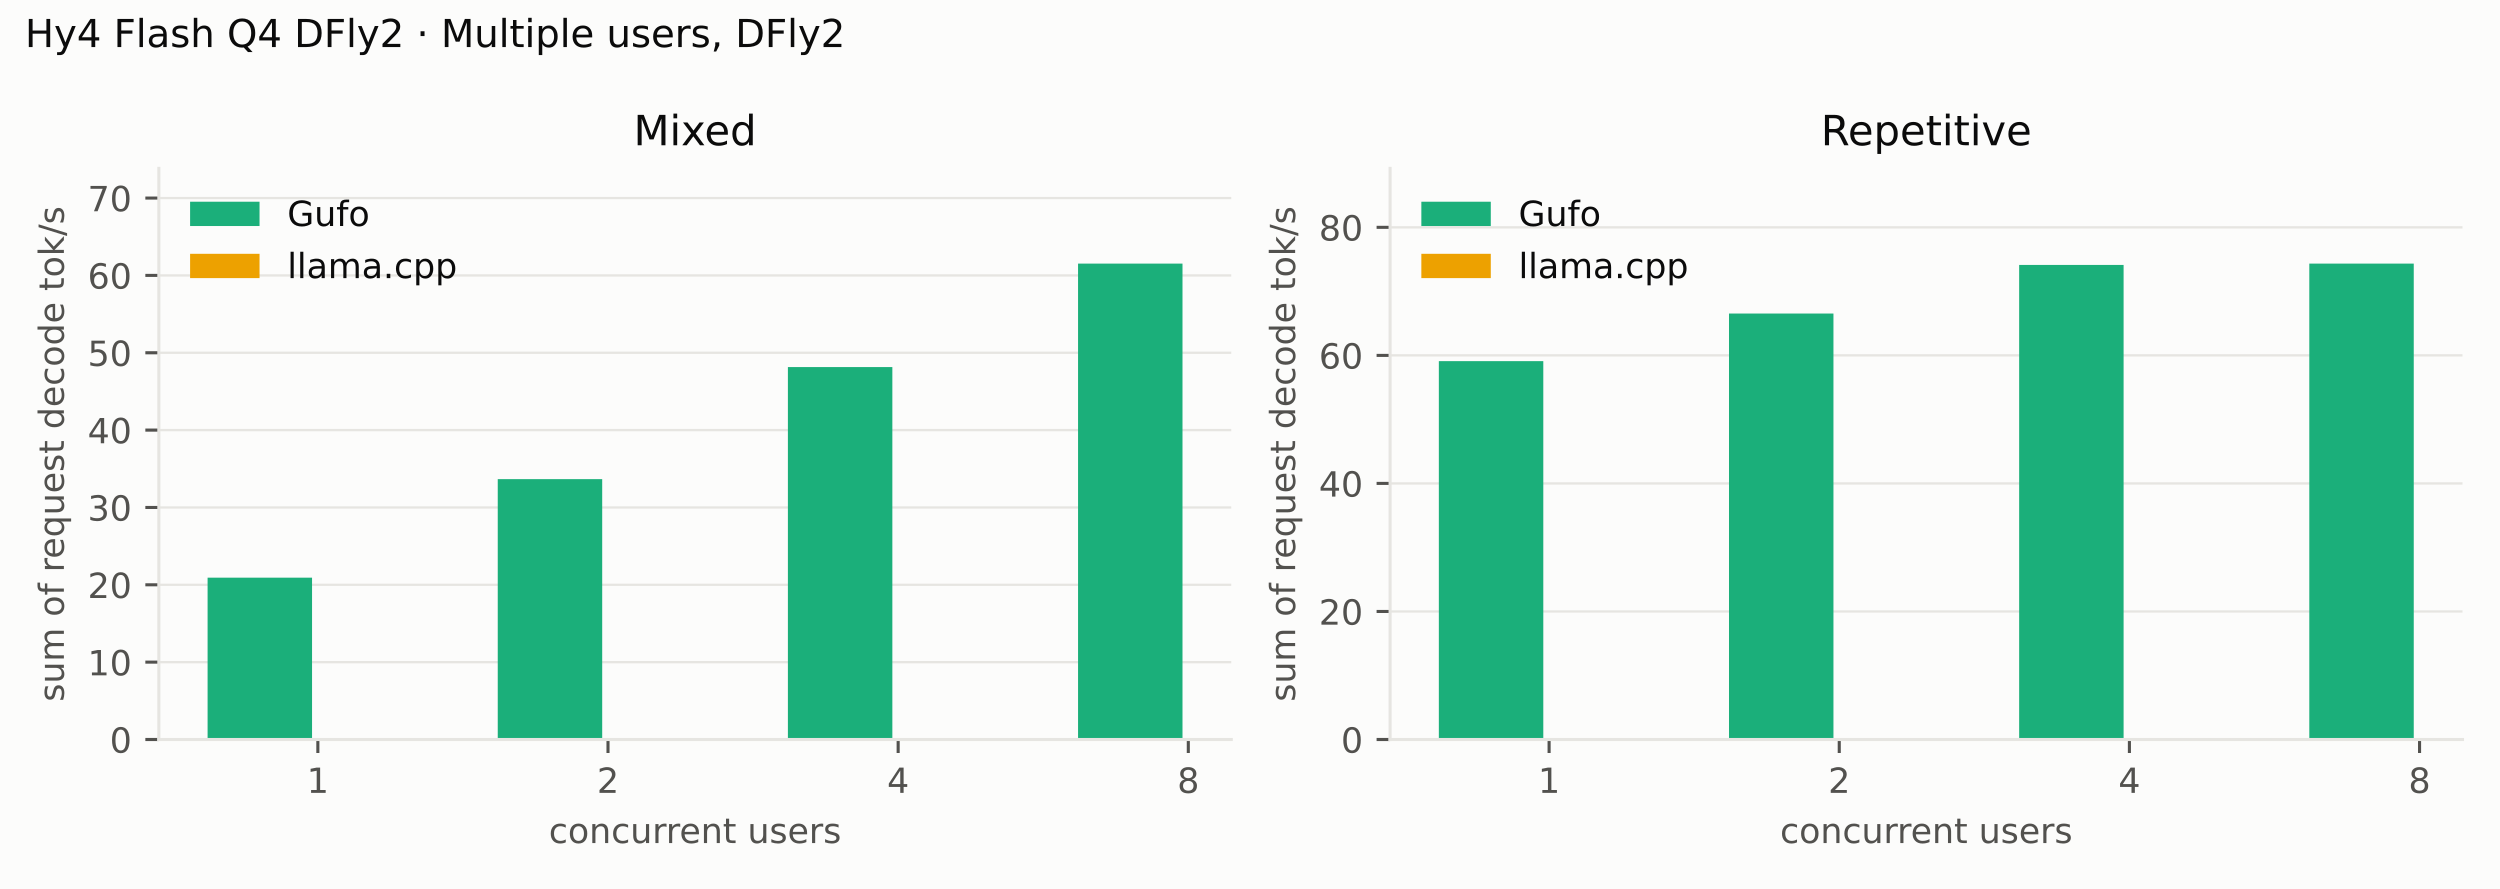
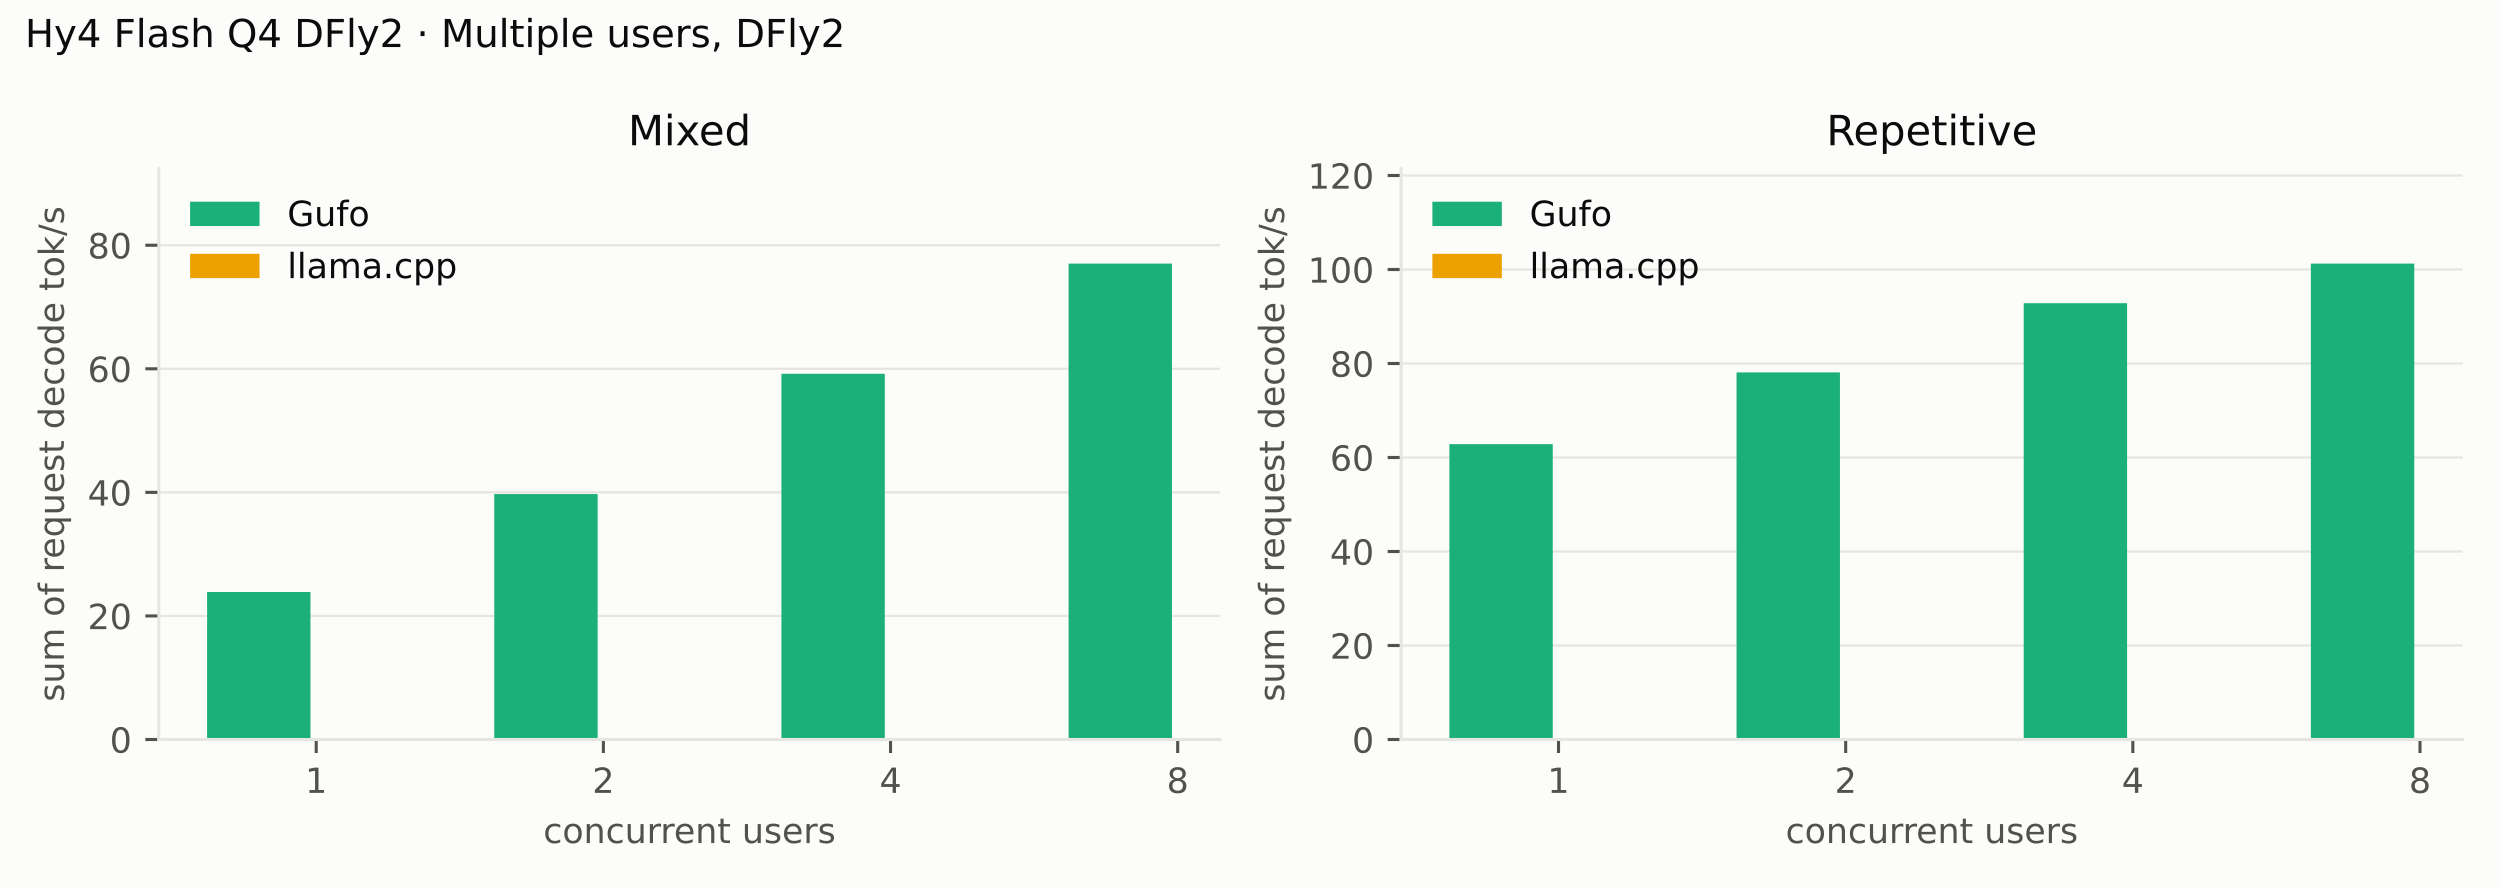
<svg xmlns="http://www.w3.org/2000/svg" xmlns:xlink="http://www.w3.org/1999/xlink" width="648pt" height="230.4pt" viewBox="0 0 648 230.4" version="1.1">
  <defs>
    <style type="text/css">*{stroke-linejoin: round; stroke-linecap: butt}</style>
  </defs>
  <g id="figure_1">
    <g id="patch_1">
      <path d="M 0 230.4 L 648 230.4 L 648 0 L 0 0 z " style="fill: #fcfcfb" />
    </g>
    <g id="axes_1">
      <g id="patch_2">
-         <path d="M 41.173 191.68 L 319.14 191.68 L 319.14 43.647 L 41.173 43.647 z " style="fill: #fcfcfb" />
+         <path d="M 41.173 191.68 L 316.277 191.68 L 316.277 43.647 L 41.173 43.647 z " style="fill: #fcfcfb" />
      </g>
      <g id="matplotlib.axis_1">
        <g id="xtick_1">
          <g id="line2d_1">
            <defs>
              <path id="m1ebf051f68" d="M 0 0 L 0 3.5 " style="stroke: #52514e; stroke-width: 0.8" />
            </defs>
            <g>
-               <use xlink:href="#m1ebf051f68" x="82.387" y="191.68" style="fill: #52514e; stroke: #52514e; stroke-width: 0.8" />
+               <use xlink:href="#m1ebf051f68" x="81.962" y="191.68" style="fill: #52514e; stroke: #52514e; stroke-width: 0.8" />
            </g>
          </g>
          <g id="text_1">
-             <text style="font-size: 9px; font-family: 'DejaVu Sans', 'Bitstream Vera Sans', 'Computer Modern Sans Serif', 'Lucida Grande', 'Verdana', 'Geneva', 'Lucid', 'Arial', 'Helvetica', 'Avant Garde', sans-serif; text-anchor: middle; fill: #52514e" x="82.387" y="205.518" transform="rotate(-0 82.38689 205.5179)">1</text>
+             <text style="font-size: 9px; font-family: 'DejaVu Sans', 'Bitstream Vera Sans', 'Computer Modern Sans Serif', 'Lucida Grande', 'Verdana', 'Geneva', 'Lucid', 'Arial', 'Helvetica', 'Avant Garde', sans-serif; text-anchor: middle; fill: #52514e" x="81.962" y="205.518" transform="rotate(-0 81.96238 205.5179)">1</text>
          </g>
        </g>
        <g id="xtick_2">
          <g id="line2d_2">
            <g>
-               <use xlink:href="#m1ebf051f68" x="157.594" y="191.68" style="fill: #52514e; stroke: #52514e; stroke-width: 0.8" />
+               <use xlink:href="#m1ebf051f68" x="156.395" y="191.68" style="fill: #52514e; stroke: #52514e; stroke-width: 0.8" />
            </g>
          </g>
          <g id="text_2">
-             <text style="font-size: 9px; font-family: 'DejaVu Sans', 'Bitstream Vera Sans', 'Computer Modern Sans Serif', 'Lucida Grande', 'Verdana', 'Geneva', 'Lucid', 'Arial', 'Helvetica', 'Avant Garde', sans-serif; text-anchor: middle; fill: #52514e" x="157.594" y="205.518" transform="rotate(-0 157.5944 205.5179)">2</text>
+             <text style="font-size: 9px; font-family: 'DejaVu Sans', 'Bitstream Vera Sans', 'Computer Modern Sans Serif', 'Lucida Grande', 'Verdana', 'Geneva', 'Lucid', 'Arial', 'Helvetica', 'Avant Garde', sans-serif; text-anchor: middle; fill: #52514e" x="156.395" y="205.518" transform="rotate(-0 156.3952 205.5179)">2</text>
          </g>
        </g>
        <g id="xtick_3">
          <g id="line2d_3">
            <g>
-               <use xlink:href="#m1ebf051f68" x="232.802" y="191.68" style="fill: #52514e; stroke: #52514e; stroke-width: 0.8" />
+               <use xlink:href="#m1ebf051f68" x="230.828" y="191.68" style="fill: #52514e; stroke: #52514e; stroke-width: 0.8" />
            </g>
          </g>
          <g id="text_3">
-             <text style="font-size: 9px; font-family: 'DejaVu Sans', 'Bitstream Vera Sans', 'Computer Modern Sans Serif', 'Lucida Grande', 'Verdana', 'Geneva', 'Lucid', 'Arial', 'Helvetica', 'Avant Garde', sans-serif; text-anchor: middle; fill: #52514e" x="232.802" y="205.518" transform="rotate(-0 232.8018 205.5179)">4</text>
+             <text style="font-size: 9px; font-family: 'DejaVu Sans', 'Bitstream Vera Sans', 'Computer Modern Sans Serif', 'Lucida Grande', 'Verdana', 'Geneva', 'Lucid', 'Arial', 'Helvetica', 'Avant Garde', sans-serif; text-anchor: middle; fill: #52514e" x="230.828" y="205.518" transform="rotate(-0 230.828 205.5179)">4</text>
          </g>
        </g>
        <g id="xtick_4">
          <g id="line2d_4">
            <g>
-               <use xlink:href="#m1ebf051f68" x="308.009" y="191.68" style="fill: #52514e; stroke: #52514e; stroke-width: 0.8" />
+               <use xlink:href="#m1ebf051f68" x="305.261" y="191.68" style="fill: #52514e; stroke: #52514e; stroke-width: 0.8" />
            </g>
          </g>
          <g id="text_4">
-             <text style="font-size: 9px; font-family: 'DejaVu Sans', 'Bitstream Vera Sans', 'Computer Modern Sans Serif', 'Lucida Grande', 'Verdana', 'Geneva', 'Lucid', 'Arial', 'Helvetica', 'Avant Garde', sans-serif; text-anchor: middle; fill: #52514e" x="308.009" y="205.518" transform="rotate(-0 308.0093 205.5179)">8</text>
+             <text style="font-size: 9px; font-family: 'DejaVu Sans', 'Bitstream Vera Sans', 'Computer Modern Sans Serif', 'Lucida Grande', 'Verdana', 'Geneva', 'Lucid', 'Arial', 'Helvetica', 'Avant Garde', sans-serif; text-anchor: middle; fill: #52514e" x="305.261" y="205.518" transform="rotate(-0 305.2608 205.5179)">8</text>
          </g>
        </g>
        <g id="text_5">
-           <text style="font-size: 9px; font-family: 'DejaVu Sans', 'Bitstream Vera Sans', 'Computer Modern Sans Serif', 'Lucida Grande', 'Verdana', 'Geneva', 'Lucid', 'Arial', 'Helvetica', 'Avant Garde', sans-serif; text-anchor: middle; fill: #52514e" x="180.157" y="218.518" transform="rotate(-0 180.1566 218.5179)">concurrent users</text>
+           <text style="font-size: 9px; font-family: 'DejaVu Sans', 'Bitstream Vera Sans', 'Computer Modern Sans Serif', 'Lucida Grande', 'Verdana', 'Geneva', 'Lucid', 'Arial', 'Helvetica', 'Avant Garde', sans-serif; text-anchor: middle; fill: #52514e" x="178.725" y="218.518" transform="rotate(-0 178.725 218.5179)">concurrent users</text>
        </g>
      </g>
      <g id="matplotlib.axis_2">
        <g id="ytick_1">
          <g id="line2d_5">
-             <path d="M 41.173 191.68 L 319.14 191.68 " clip-path="url(#p87799a34b1)" style="fill: none; stroke: #e6e5e1; stroke-width: 0.6; stroke-linecap: square" />
+             <path d="M 41.173 191.68 L 316.277 191.68 " clip-path="url(#pf72416dd91)" style="fill: none; stroke: #e6e5e1; stroke-width: 0.6; stroke-linecap: square" />
          </g>
          <g id="line2d_6">
            <defs>
              <path id="m680e5b1e24" d="M 0 0 L -3.5 0 " style="stroke: #52514e; stroke-width: 0.8" />
            </defs>
            <g>
              <use xlink:href="#m680e5b1e24" x="41.173" y="191.68" style="fill: #52514e; stroke: #52514e; stroke-width: 0.8" />
            </g>
          </g>
          <g id="text_6">
            <text style="font-size: 9px; font-family: 'DejaVu Sans', 'Bitstream Vera Sans', 'Computer Modern Sans Serif', 'Lucida Grande', 'Verdana', 'Geneva', 'Lucid', 'Arial', 'Helvetica', 'Avant Garde', sans-serif; text-anchor: end; fill: #52514e" x="34.173" y="195.099" transform="rotate(-0 34.1732 195.0989)">0</text>
          </g>
        </g>
        <g id="ytick_2">
          <g id="line2d_7">
-             <path d="M 41.173 171.631 L 319.14 171.631 " clip-path="url(#p87799a34b1)" style="fill: none; stroke: #e6e5e1; stroke-width: 0.6; stroke-linecap: square" />
+             <path d="M 41.173 159.651 L 316.277 159.651 " clip-path="url(#pf72416dd91)" style="fill: none; stroke: #e6e5e1; stroke-width: 0.6; stroke-linecap: square" />
          </g>
          <g id="line2d_8">
            <g>
-               <use xlink:href="#m680e5b1e24" x="41.173" y="171.631" style="fill: #52514e; stroke: #52514e; stroke-width: 0.8" />
+               <use xlink:href="#m680e5b1e24" x="41.173" y="159.651" style="fill: #52514e; stroke: #52514e; stroke-width: 0.8" />
            </g>
          </g>
          <g id="text_7">
-             <text style="font-size: 9px; font-family: 'DejaVu Sans', 'Bitstream Vera Sans', 'Computer Modern Sans Serif', 'Lucida Grande', 'Verdana', 'Geneva', 'Lucid', 'Arial', 'Helvetica', 'Avant Garde', sans-serif; text-anchor: end; fill: #52514e" x="34.173" y="175.05" transform="rotate(-0 34.1732 175.0501)">10</text>
+             <text style="font-size: 9px; font-family: 'DejaVu Sans', 'Bitstream Vera Sans', 'Computer Modern Sans Serif', 'Lucida Grande', 'Verdana', 'Geneva', 'Lucid', 'Arial', 'Helvetica', 'Avant Garde', sans-serif; text-anchor: end; fill: #52514e" x="34.173" y="163.07" transform="rotate(-0 34.1732 163.0697)">20</text>
          </g>
        </g>
        <g id="ytick_3">
          <g id="line2d_9">
-             <path d="M 41.173 151.582 L 319.14 151.582 " clip-path="url(#p87799a34b1)" style="fill: none; stroke: #e6e5e1; stroke-width: 0.6; stroke-linecap: square" />
+             <path d="M 41.173 127.621 L 316.277 127.621 " clip-path="url(#pf72416dd91)" style="fill: none; stroke: #e6e5e1; stroke-width: 0.6; stroke-linecap: square" />
          </g>
          <g id="line2d_10">
            <g>
-               <use xlink:href="#m680e5b1e24" x="41.173" y="151.582" style="fill: #52514e; stroke: #52514e; stroke-width: 0.8" />
+               <use xlink:href="#m680e5b1e24" x="41.173" y="127.621" style="fill: #52514e; stroke: #52514e; stroke-width: 0.8" />
            </g>
          </g>
          <g id="text_8">
-             <text style="font-size: 9px; font-family: 'DejaVu Sans', 'Bitstream Vera Sans', 'Computer Modern Sans Serif', 'Lucida Grande', 'Verdana', 'Geneva', 'Lucid', 'Arial', 'Helvetica', 'Avant Garde', sans-serif; text-anchor: end; fill: #52514e" x="34.173" y="155.001" transform="rotate(-0 34.1732 155.0012)">20</text>
+             <text style="font-size: 9px; font-family: 'DejaVu Sans', 'Bitstream Vera Sans', 'Computer Modern Sans Serif', 'Lucida Grande', 'Verdana', 'Geneva', 'Lucid', 'Arial', 'Helvetica', 'Avant Garde', sans-serif; text-anchor: end; fill: #52514e" x="34.173" y="131.04" transform="rotate(-0 34.1732 131.0404)">40</text>
          </g>
        </g>
        <g id="ytick_4">
          <g id="line2d_11">
-             <path d="M 41.173 131.533 L 319.14 131.533 " clip-path="url(#p87799a34b1)" style="fill: none; stroke: #e6e5e1; stroke-width: 0.6; stroke-linecap: square" />
+             <path d="M 41.173 95.592 L 316.277 95.592 " clip-path="url(#pf72416dd91)" style="fill: none; stroke: #e6e5e1; stroke-width: 0.6; stroke-linecap: square" />
          </g>
          <g id="line2d_12">
            <g>
-               <use xlink:href="#m680e5b1e24" x="41.173" y="131.533" style="fill: #52514e; stroke: #52514e; stroke-width: 0.8" />
+               <use xlink:href="#m680e5b1e24" x="41.173" y="95.592" style="fill: #52514e; stroke: #52514e; stroke-width: 0.8" />
            </g>
          </g>
          <g id="text_9">
-             <text style="font-size: 9px; font-family: 'DejaVu Sans', 'Bitstream Vera Sans', 'Computer Modern Sans Serif', 'Lucida Grande', 'Verdana', 'Geneva', 'Lucid', 'Arial', 'Helvetica', 'Avant Garde', sans-serif; text-anchor: end; fill: #52514e" x="34.173" y="134.952" transform="rotate(-0 34.1732 134.9523)">30</text>
+             <text style="font-size: 9px; font-family: 'DejaVu Sans', 'Bitstream Vera Sans', 'Computer Modern Sans Serif', 'Lucida Grande', 'Verdana', 'Geneva', 'Lucid', 'Arial', 'Helvetica', 'Avant Garde', sans-serif; text-anchor: end; fill: #52514e" x="34.173" y="99.011" transform="rotate(-0 34.1732 99.01112)">60</text>
          </g>
        </g>
        <g id="ytick_5">
          <g id="line2d_13">
-             <path d="M 41.173 111.484 L 319.14 111.484 " clip-path="url(#p87799a34b1)" style="fill: none; stroke: #e6e5e1; stroke-width: 0.6; stroke-linecap: square" />
+             <path d="M 41.173 63.563 L 316.277 63.563 " clip-path="url(#pf72416dd91)" style="fill: none; stroke: #e6e5e1; stroke-width: 0.6; stroke-linecap: square" />
          </g>
          <g id="line2d_14">
            <g>
-               <use xlink:href="#m680e5b1e24" x="41.173" y="111.484" style="fill: #52514e; stroke: #52514e; stroke-width: 0.8" />
+               <use xlink:href="#m680e5b1e24" x="41.173" y="63.563" style="fill: #52514e; stroke: #52514e; stroke-width: 0.8" />
            </g>
          </g>
          <g id="text_10">
-             <text style="font-size: 9px; font-family: 'DejaVu Sans', 'Bitstream Vera Sans', 'Computer Modern Sans Serif', 'Lucida Grande', 'Verdana', 'Geneva', 'Lucid', 'Arial', 'Helvetica', 'Avant Garde', sans-serif; text-anchor: end; fill: #52514e" x="34.173" y="114.903" transform="rotate(-0 34.1732 114.9034)">40</text>
-           </g>
-         </g>
-         <g id="ytick_6">
-           <g id="line2d_15">
-             <path d="M 41.173 91.436 L 319.14 91.436 " clip-path="url(#p87799a34b1)" style="fill: none; stroke: #e6e5e1; stroke-width: 0.6; stroke-linecap: square" />
-           </g>
-           <g id="line2d_16">
-             <g>
-               <use xlink:href="#m680e5b1e24" x="41.173" y="91.436" style="fill: #52514e; stroke: #52514e; stroke-width: 0.8" />
-             </g>
-           </g>
-           <g id="text_11">
-             <text style="font-size: 9px; font-family: 'DejaVu Sans', 'Bitstream Vera Sans', 'Computer Modern Sans Serif', 'Lucida Grande', 'Verdana', 'Geneva', 'Lucid', 'Arial', 'Helvetica', 'Avant Garde', sans-serif; text-anchor: end; fill: #52514e" x="34.173" y="94.855" transform="rotate(-0 34.1732 94.85455)">50</text>
-           </g>
-         </g>
-         <g id="ytick_7">
-           <g id="line2d_17">
-             <path d="M 41.173 71.387 L 319.14 71.387 " clip-path="url(#p87799a34b1)" style="fill: none; stroke: #e6e5e1; stroke-width: 0.6; stroke-linecap: square" />
-           </g>
-           <g id="line2d_18">
-             <g>
-               <use xlink:href="#m680e5b1e24" x="41.173" y="71.387" style="fill: #52514e; stroke: #52514e; stroke-width: 0.8" />
-             </g>
-           </g>
-           <g id="text_12">
-             <text style="font-size: 9px; font-family: 'DejaVu Sans', 'Bitstream Vera Sans', 'Computer Modern Sans Serif', 'Lucida Grande', 'Verdana', 'Geneva', 'Lucid', 'Arial', 'Helvetica', 'Avant Garde', sans-serif; text-anchor: end; fill: #52514e" x="34.173" y="74.806" transform="rotate(-0 34.1732 74.80567)">60</text>
-           </g>
-         </g>
-         <g id="ytick_8">
-           <g id="line2d_19">
-             <path d="M 41.173 51.338 L 319.14 51.338 " clip-path="url(#p87799a34b1)" style="fill: none; stroke: #e6e5e1; stroke-width: 0.6; stroke-linecap: square" />
-           </g>
-           <g id="line2d_20">
-             <g>
-               <use xlink:href="#m680e5b1e24" x="41.173" y="51.338" style="fill: #52514e; stroke: #52514e; stroke-width: 0.8" />
-             </g>
-           </g>
-           <g id="text_13">
-             <text style="font-size: 9px; font-family: 'DejaVu Sans', 'Bitstream Vera Sans', 'Computer Modern Sans Serif', 'Lucida Grande', 'Verdana', 'Geneva', 'Lucid', 'Arial', 'Helvetica', 'Avant Garde', sans-serif; text-anchor: end; fill: #52514e" x="34.173" y="54.757" transform="rotate(-0 34.1732 54.75679)">70</text>
-           </g>
-         </g>
-         <g id="text_14">
+             <text style="font-size: 9px; font-family: 'DejaVu Sans', 'Bitstream Vera Sans', 'Computer Modern Sans Serif', 'Lucida Grande', 'Verdana', 'Geneva', 'Lucid', 'Arial', 'Helvetica', 'Avant Garde', sans-serif; text-anchor: end; fill: #52514e" x="34.173" y="66.982" transform="rotate(-0 34.1732 66.98184)">80</text>
+           </g>
+         </g>
+         <g id="text_11">
          <text style="font-size: 9px; font-family: 'DejaVu Sans', 'Bitstream Vera Sans', 'Computer Modern Sans Serif', 'Lucida Grande', 'Verdana', 'Geneva', 'Lucid', 'Arial', 'Helvetica', 'Avant Garde', sans-serif; text-anchor: middle; fill: #52514e" x="16.559" y="117.664" transform="rotate(-90 16.55859 117.6635)">sum of request decode tok/s</text>
        </g>
      </g>
      <g id="patch_3">
-         <path d="M 53.808 191.68 L 80.883 191.68 L 80.883 149.738 L 53.808 149.738 z " clip-path="url(#p87799a34b1)" style="fill: #1baf7a" />
+         <path d="M 53.678 191.68 L 80.474 191.68 L 80.474 153.453 L 53.678 153.453 z " clip-path="url(#pf72416dd91)" style="fill: #1baf7a" />
      </g>
      <g id="patch_4">
-         <path d="M 129.016 191.68 L 156.09 191.68 L 156.09 124.195 L 129.016 124.195 z " clip-path="url(#p87799a34b1)" style="fill: #1baf7a" />
+         <path d="M 128.111 191.68 L 154.907 191.68 L 154.907 128.054 L 128.111 128.054 z " clip-path="url(#pf72416dd91)" style="fill: #1baf7a" />
      </g>
      <g id="patch_5">
-         <path d="M 204.223 191.68 L 231.298 191.68 L 231.298 95.145 L 204.223 95.145 z " clip-path="url(#p87799a34b1)" style="fill: #1baf7a" />
+         <path d="M 202.544 191.68 L 229.339 191.68 L 229.339 96.889 L 202.544 96.889 z " clip-path="url(#pf72416dd91)" style="fill: #1baf7a" />
      </g>
      <g id="patch_6">
-         <path d="M 279.43 191.68 L 306.505 191.68 L 306.505 68.319 L 279.43 68.319 z " clip-path="url(#p87799a34b1)" style="fill: #1baf7a" />
+         <path d="M 276.976 191.68 L 303.772 191.68 L 303.772 68.319 L 276.976 68.319 z " clip-path="url(#pf72416dd91)" style="fill: #1baf7a" />
      </g>
      <g id="patch_7">
-         <path d="M 0 0 z " clip-path="url(#p87799a34b1)" style="fill: #eda100" />
+         <path d="M 0 0 z " clip-path="url(#pf72416dd91)" style="fill: #eda100" />
      </g>
      <g id="patch_8">
-         <path d="M 0 0 z " clip-path="url(#p87799a34b1)" style="fill: #eda100" />
+         <path d="M 0 0 z " clip-path="url(#pf72416dd91)" style="fill: #eda100" />
      </g>
      <g id="patch_9">
-         <path d="M 0 0 z " clip-path="url(#p87799a34b1)" style="fill: #eda100" />
+         <path d="M 0 0 z " clip-path="url(#pf72416dd91)" style="fill: #eda100" />
      </g>
      <g id="patch_10">
-         <path d="M 0 0 z " clip-path="url(#p87799a34b1)" style="fill: #eda100" />
+         <path d="M 0 0 z " clip-path="url(#pf72416dd91)" style="fill: #eda100" />
      </g>
      <g id="patch_11">
        <path d="M 41.173 191.68 L 41.173 43.647 " style="fill: none; stroke: #e6e5e1; stroke-width: 0.8; stroke-linejoin: miter; stroke-linecap: square" />
      </g>
      <g id="patch_12">
-         <path d="M 41.173 191.68 L 319.14 191.68 " style="fill: none; stroke: #e6e5e1; stroke-width: 0.8; stroke-linejoin: miter; stroke-linecap: square" />
-       </g>
-       <g id="text_15">
-         <text style="font-size: 10.8px; font-family: 'DejaVu Sans', 'Bitstream Vera Sans', 'Computer Modern Sans Serif', 'Lucida Grande', 'Verdana', 'Geneva', 'Lucid', 'Arial', 'Helvetica', 'Avant Garde', sans-serif; text-anchor: middle; fill: #0b0b0b" x="180.157" y="37.647" transform="rotate(-0 180.1566 37.64709)">Mixed</text>
+         <path d="M 41.173 191.68 L 316.277 191.68 " style="fill: none; stroke: #e6e5e1; stroke-width: 0.8; stroke-linejoin: miter; stroke-linecap: square" />
+       </g>
+       <g id="text_12">
+         <text style="font-size: 10.8px; font-family: 'DejaVu Sans', 'Bitstream Vera Sans', 'Computer Modern Sans Serif', 'Lucida Grande', 'Verdana', 'Geneva', 'Lucid', 'Arial', 'Helvetica', 'Avant Garde', sans-serif; text-anchor: middle; fill: #0b0b0b" x="178.725" y="37.647" transform="rotate(-0 178.725 37.64709)">Mixed</text>
      </g>
      <g id="legend_1">
        <g id="patch_13">
          <path d="M 49.273 58.586 L 67.273 58.586 L 67.273 52.286 L 49.273 52.286 z " style="fill: #1baf7a" />
        </g>
-         <g id="text_16">
+         <g id="text_13">
          <text style="font-size: 9px; font-family: 'DejaVu Sans', 'Bitstream Vera Sans', 'Computer Modern Sans Serif', 'Lucida Grande', 'Verdana', 'Geneva', 'Lucid', 'Arial', 'Helvetica', 'Avant Garde', sans-serif; text-anchor: start; fill: #0b0b0b" x="74.473" y="58.586" transform="rotate(-0 74.4732 58.58569)">Gufo</text>
        </g>
        <g id="patch_14">
          <path d="M 49.273 72.086 L 67.273 72.086 L 67.273 65.786 L 49.273 65.786 z " style="fill: #eda100" />
        </g>
-         <g id="text_17">
+         <g id="text_14">
          <text style="font-size: 9px; font-family: 'DejaVu Sans', 'Bitstream Vera Sans', 'Computer Modern Sans Serif', 'Lucida Grande', 'Verdana', 'Geneva', 'Lucid', 'Arial', 'Helvetica', 'Avant Garde', sans-serif; text-anchor: start; fill: #0b0b0b" x="74.473" y="72.086" transform="rotate(-0 74.4732 72.08639)">llama.cpp</text>
        </g>
      </g>
    </g>
    <g id="axes_2">
      <g id="patch_15">
-         <path d="M 360.313 191.68 L 638.28 191.68 L 638.28 43.647 L 360.313 43.647 z " style="fill: #fcfcfb" />
+         <path d="M 363.176 191.68 L 638.28 191.68 L 638.28 43.647 L 363.176 43.647 z " style="fill: #fcfcfb" />
      </g>
      <g id="matplotlib.axis_3">
        <g id="xtick_5">
+           <g id="line2d_15">
+             <g>
+               <use xlink:href="#m1ebf051f68" x="403.966" y="191.68" style="fill: #52514e; stroke: #52514e; stroke-width: 0.8" />
+             </g>
+           </g>
+           <g id="text_15">
+             <text style="font-size: 9px; font-family: 'DejaVu Sans', 'Bitstream Vera Sans', 'Computer Modern Sans Serif', 'Lucida Grande', 'Verdana', 'Geneva', 'Lucid', 'Arial', 'Helvetica', 'Avant Garde', sans-serif; text-anchor: middle; fill: #52514e" x="403.966" y="205.518" transform="rotate(-0 403.9655 205.5179)">1</text>
+           </g>
+         </g>
+         <g id="xtick_6">
+           <g id="line2d_16">
+             <g>
+               <use xlink:href="#m1ebf051f68" x="478.398" y="191.68" style="fill: #52514e; stroke: #52514e; stroke-width: 0.8" />
+             </g>
+           </g>
+           <g id="text_16">
+             <text style="font-size: 9px; font-family: 'DejaVu Sans', 'Bitstream Vera Sans', 'Computer Modern Sans Serif', 'Lucida Grande', 'Verdana', 'Geneva', 'Lucid', 'Arial', 'Helvetica', 'Avant Garde', sans-serif; text-anchor: middle; fill: #52514e" x="478.398" y="205.518" transform="rotate(-0 478.3983 205.5179)">2</text>
+           </g>
+         </g>
+         <g id="xtick_7">
+           <g id="line2d_17">
+             <g>
+               <use xlink:href="#m1ebf051f68" x="552.831" y="191.68" style="fill: #52514e; stroke: #52514e; stroke-width: 0.8" />
+             </g>
+           </g>
+           <g id="text_17">
+             <text style="font-size: 9px; font-family: 'DejaVu Sans', 'Bitstream Vera Sans', 'Computer Modern Sans Serif', 'Lucida Grande', 'Verdana', 'Geneva', 'Lucid', 'Arial', 'Helvetica', 'Avant Garde', sans-serif; text-anchor: middle; fill: #52514e" x="552.831" y="205.518" transform="rotate(-0 552.8311 205.5179)">4</text>
+           </g>
+         </g>
+         <g id="xtick_8">
+           <g id="line2d_18">
+             <g>
+               <use xlink:href="#m1ebf051f68" x="627.264" y="191.68" style="fill: #52514e; stroke: #52514e; stroke-width: 0.8" />
+             </g>
+           </g>
+           <g id="text_18">
+             <text style="font-size: 9px; font-family: 'DejaVu Sans', 'Bitstream Vera Sans', 'Computer Modern Sans Serif', 'Lucida Grande', 'Verdana', 'Geneva', 'Lucid', 'Arial', 'Helvetica', 'Avant Garde', sans-serif; text-anchor: middle; fill: #52514e" x="627.264" y="205.518" transform="rotate(-0 627.2639 205.5179)">8</text>
+           </g>
+         </g>
+         <g id="text_19">
+           <text style="font-size: 9px; font-family: 'DejaVu Sans', 'Bitstream Vera Sans', 'Computer Modern Sans Serif', 'Lucida Grande', 'Verdana', 'Geneva', 'Lucid', 'Arial', 'Helvetica', 'Avant Garde', sans-serif; text-anchor: middle; fill: #52514e" x="500.728" y="218.518" transform="rotate(-0 500.7282 218.5179)">concurrent users</text>
+         </g>
+       </g>
+       <g id="matplotlib.axis_4">
+         <g id="ytick_6">
+           <g id="line2d_19">
+             <path d="M 363.176 191.68 L 638.28 191.68 " clip-path="url(#p153f3304de)" style="fill: none; stroke: #e6e5e1; stroke-width: 0.6; stroke-linecap: square" />
+           </g>
+           <g id="line2d_20">
+             <g>
+               <use xlink:href="#m680e5b1e24" x="363.176" y="191.68" style="fill: #52514e; stroke: #52514e; stroke-width: 0.8" />
+             </g>
+           </g>
+           <g id="text_20">
+             <text style="font-size: 9px; font-family: 'DejaVu Sans', 'Bitstream Vera Sans', 'Computer Modern Sans Serif', 'Lucida Grande', 'Verdana', 'Geneva', 'Lucid', 'Arial', 'Helvetica', 'Avant Garde', sans-serif; text-anchor: end; fill: #52514e" x="356.176" y="195.099" transform="rotate(-0 356.1763 195.0989)">0</text>
+           </g>
+         </g>
+         <g id="ytick_7">
          <g id="line2d_21">
-             <g>
-               <use xlink:href="#m1ebf051f68" x="401.527" y="191.68" style="fill: #52514e; stroke: #52514e; stroke-width: 0.8" />
-             </g>
-           </g>
-           <g id="text_18">
-             <text style="font-size: 9px; font-family: 'DejaVu Sans', 'Bitstream Vera Sans', 'Computer Modern Sans Serif', 'Lucida Grande', 'Verdana', 'Geneva', 'Lucid', 'Arial', 'Helvetica', 'Avant Garde', sans-serif; text-anchor: middle; fill: #52514e" x="401.527" y="205.518" transform="rotate(-0 401.5269 205.5179)">1</text>
-           </g>
-         </g>
-         <g id="xtick_6">
+             <path d="M 363.176 167.315 L 638.28 167.315 " clip-path="url(#p153f3304de)" style="fill: none; stroke: #e6e5e1; stroke-width: 0.6; stroke-linecap: square" />
+           </g>
          <g id="line2d_22">
            <g>
-               <use xlink:href="#m1ebf051f68" x="476.734" y="191.68" style="fill: #52514e; stroke: #52514e; stroke-width: 0.8" />
-             </g>
-           </g>
-           <g id="text_19">
-             <text style="font-size: 9px; font-family: 'DejaVu Sans', 'Bitstream Vera Sans', 'Computer Modern Sans Serif', 'Lucida Grande', 'Verdana', 'Geneva', 'Lucid', 'Arial', 'Helvetica', 'Avant Garde', sans-serif; text-anchor: middle; fill: #52514e" x="476.734" y="205.518" transform="rotate(-0 476.7344 205.5179)">2</text>
-           </g>
-         </g>
-         <g id="xtick_7">
+               <use xlink:href="#m680e5b1e24" x="363.176" y="167.315" style="fill: #52514e; stroke: #52514e; stroke-width: 0.8" />
+             </g>
+           </g>
+           <g id="text_21">
+             <text style="font-size: 9px; font-family: 'DejaVu Sans', 'Bitstream Vera Sans', 'Computer Modern Sans Serif', 'Lucida Grande', 'Verdana', 'Geneva', 'Lucid', 'Arial', 'Helvetica', 'Avant Garde', sans-serif; text-anchor: end; fill: #52514e" x="356.176" y="170.734" transform="rotate(-0 356.1763 170.7338)">20</text>
+           </g>
+         </g>
+         <g id="ytick_8">
          <g id="line2d_23">
-             <g>
-               <use xlink:href="#m1ebf051f68" x="551.942" y="191.68" style="fill: #52514e; stroke: #52514e; stroke-width: 0.8" />
-             </g>
-           </g>
-           <g id="text_20">
-             <text style="font-size: 9px; font-family: 'DejaVu Sans', 'Bitstream Vera Sans', 'Computer Modern Sans Serif', 'Lucida Grande', 'Verdana', 'Geneva', 'Lucid', 'Arial', 'Helvetica', 'Avant Garde', sans-serif; text-anchor: middle; fill: #52514e" x="551.942" y="205.518" transform="rotate(-0 551.9418 205.5179)">4</text>
-           </g>
-         </g>
-         <g id="xtick_8">
+             <path d="M 363.176 142.95 L 638.28 142.95 " clip-path="url(#p153f3304de)" style="fill: none; stroke: #e6e5e1; stroke-width: 0.6; stroke-linecap: square" />
+           </g>
          <g id="line2d_24">
            <g>
-               <use xlink:href="#m1ebf051f68" x="627.149" y="191.68" style="fill: #52514e; stroke: #52514e; stroke-width: 0.8" />
-             </g>
-           </g>
-           <g id="text_21">
-             <text style="font-size: 9px; font-family: 'DejaVu Sans', 'Bitstream Vera Sans', 'Computer Modern Sans Serif', 'Lucida Grande', 'Verdana', 'Geneva', 'Lucid', 'Arial', 'Helvetica', 'Avant Garde', sans-serif; text-anchor: middle; fill: #52514e" x="627.149" y="205.518" transform="rotate(-0 627.1493 205.5179)">8</text>
-           </g>
-         </g>
-         <g id="text_22">
-           <text style="font-size: 9px; font-family: 'DejaVu Sans', 'Bitstream Vera Sans', 'Computer Modern Sans Serif', 'Lucida Grande', 'Verdana', 'Geneva', 'Lucid', 'Arial', 'Helvetica', 'Avant Garde', sans-serif; text-anchor: middle; fill: #52514e" x="499.297" y="218.518" transform="rotate(-0 499.2966 218.5179)">concurrent users</text>
-         </g>
-       </g>
-       <g id="matplotlib.axis_4">
+               <use xlink:href="#m680e5b1e24" x="363.176" y="142.95" style="fill: #52514e; stroke: #52514e; stroke-width: 0.8" />
+             </g>
+           </g>
+           <g id="text_22">
+             <text style="font-size: 9px; font-family: 'DejaVu Sans', 'Bitstream Vera Sans', 'Computer Modern Sans Serif', 'Lucida Grande', 'Verdana', 'Geneva', 'Lucid', 'Arial', 'Helvetica', 'Avant Garde', sans-serif; text-anchor: end; fill: #52514e" x="356.176" y="146.369" transform="rotate(-0 356.1763 146.3686)">40</text>
+           </g>
+         </g>
        <g id="ytick_9">
          <g id="line2d_25">
-             <path d="M 360.313 191.68 L 638.28 191.68 " clip-path="url(#pc43547f688)" style="fill: none; stroke: #e6e5e1; stroke-width: 0.6; stroke-linecap: square" />
+             <path d="M 363.176 118.585 L 638.28 118.585 " clip-path="url(#p153f3304de)" style="fill: none; stroke: #e6e5e1; stroke-width: 0.6; stroke-linecap: square" />
          </g>
          <g id="line2d_26">
            <g>
-               <use xlink:href="#m680e5b1e24" x="360.313" y="191.68" style="fill: #52514e; stroke: #52514e; stroke-width: 0.8" />
+               <use xlink:href="#m680e5b1e24" x="363.176" y="118.585" style="fill: #52514e; stroke: #52514e; stroke-width: 0.8" />
            </g>
          </g>
          <g id="text_23">
-             <text style="font-size: 9px; font-family: 'DejaVu Sans', 'Bitstream Vera Sans', 'Computer Modern Sans Serif', 'Lucida Grande', 'Verdana', 'Geneva', 'Lucid', 'Arial', 'Helvetica', 'Avant Garde', sans-serif; text-anchor: end; fill: #52514e" x="353.313" y="195.099" transform="rotate(-0 353.3132 195.0989)">0</text>
+             <text style="font-size: 9px; font-family: 'DejaVu Sans', 'Bitstream Vera Sans', 'Computer Modern Sans Serif', 'Lucida Grande', 'Verdana', 'Geneva', 'Lucid', 'Arial', 'Helvetica', 'Avant Garde', sans-serif; text-anchor: end; fill: #52514e" x="356.176" y="122.003" transform="rotate(-0 356.1763 122.0035)">60</text>
          </g>
        </g>
        <g id="ytick_10">
          <g id="line2d_27">
-             <path d="M 360.313 158.492 L 638.28 158.492 " clip-path="url(#pc43547f688)" style="fill: none; stroke: #e6e5e1; stroke-width: 0.6; stroke-linecap: square" />
+             <path d="M 363.176 94.219 L 638.28 94.219 " clip-path="url(#p153f3304de)" style="fill: none; stroke: #e6e5e1; stroke-width: 0.6; stroke-linecap: square" />
          </g>
          <g id="line2d_28">
            <g>
-               <use xlink:href="#m680e5b1e24" x="360.313" y="158.492" style="fill: #52514e; stroke: #52514e; stroke-width: 0.8" />
+               <use xlink:href="#m680e5b1e24" x="363.176" y="94.219" style="fill: #52514e; stroke: #52514e; stroke-width: 0.8" />
            </g>
          </g>
          <g id="text_24">
-             <text style="font-size: 9px; font-family: 'DejaVu Sans', 'Bitstream Vera Sans', 'Computer Modern Sans Serif', 'Lucida Grande', 'Verdana', 'Geneva', 'Lucid', 'Arial', 'Helvetica', 'Avant Garde', sans-serif; text-anchor: end; fill: #52514e" x="353.313" y="161.911" transform="rotate(-0 353.3132 161.9107)">20</text>
+             <text style="font-size: 9px; font-family: 'DejaVu Sans', 'Bitstream Vera Sans', 'Computer Modern Sans Serif', 'Lucida Grande', 'Verdana', 'Geneva', 'Lucid', 'Arial', 'Helvetica', 'Avant Garde', sans-serif; text-anchor: end; fill: #52514e" x="356.176" y="97.638" transform="rotate(-0 356.1763 97.63835)">80</text>
          </g>
        </g>
        <g id="ytick_11">
          <g id="line2d_29">
-             <path d="M 360.313 125.303 L 638.28 125.303 " clip-path="url(#pc43547f688)" style="fill: none; stroke: #e6e5e1; stroke-width: 0.6; stroke-linecap: square" />
+             <path d="M 363.176 69.854 L 638.28 69.854 " clip-path="url(#p153f3304de)" style="fill: none; stroke: #e6e5e1; stroke-width: 0.6; stroke-linecap: square" />
          </g>
          <g id="line2d_30">
            <g>
-               <use xlink:href="#m680e5b1e24" x="360.313" y="125.303" style="fill: #52514e; stroke: #52514e; stroke-width: 0.8" />
+               <use xlink:href="#m680e5b1e24" x="363.176" y="69.854" style="fill: #52514e; stroke: #52514e; stroke-width: 0.8" />
            </g>
          </g>
          <g id="text_25">
-             <text style="font-size: 9px; font-family: 'DejaVu Sans', 'Bitstream Vera Sans', 'Computer Modern Sans Serif', 'Lucida Grande', 'Verdana', 'Geneva', 'Lucid', 'Arial', 'Helvetica', 'Avant Garde', sans-serif; text-anchor: end; fill: #52514e" x="353.313" y="128.722" transform="rotate(-0 353.3132 128.7224)">40</text>
+             <text style="font-size: 9px; font-family: 'DejaVu Sans', 'Bitstream Vera Sans', 'Computer Modern Sans Serif', 'Lucida Grande', 'Verdana', 'Geneva', 'Lucid', 'Arial', 'Helvetica', 'Avant Garde', sans-serif; text-anchor: end; fill: #52514e" x="356.176" y="73.273" transform="rotate(-0 356.1763 73.2732)">100</text>
          </g>
        </g>
        <g id="ytick_12">
          <g id="line2d_31">
-             <path d="M 360.313 92.115 L 638.28 92.115 " clip-path="url(#pc43547f688)" style="fill: none; stroke: #e6e5e1; stroke-width: 0.6; stroke-linecap: square" />
+             <path d="M 363.176 45.489 L 638.28 45.489 " clip-path="url(#p153f3304de)" style="fill: none; stroke: #e6e5e1; stroke-width: 0.6; stroke-linecap: square" />
          </g>
          <g id="line2d_32">
            <g>
-               <use xlink:href="#m680e5b1e24" x="360.313" y="92.115" style="fill: #52514e; stroke: #52514e; stroke-width: 0.8" />
+               <use xlink:href="#m680e5b1e24" x="363.176" y="45.489" style="fill: #52514e; stroke: #52514e; stroke-width: 0.8" />
            </g>
          </g>
          <g id="text_26">
-             <text style="font-size: 9px; font-family: 'DejaVu Sans', 'Bitstream Vera Sans', 'Computer Modern Sans Serif', 'Lucida Grande', 'Verdana', 'Geneva', 'Lucid', 'Arial', 'Helvetica', 'Avant Garde', sans-serif; text-anchor: end; fill: #52514e" x="353.313" y="95.534" transform="rotate(-0 353.3132 95.53417)">60</text>
-           </g>
-         </g>
-         <g id="ytick_13">
-           <g id="line2d_33">
-             <path d="M 360.313 58.927 L 638.28 58.927 " clip-path="url(#pc43547f688)" style="fill: none; stroke: #e6e5e1; stroke-width: 0.6; stroke-linecap: square" />
-           </g>
-           <g id="line2d_34">
-             <g>
-               <use xlink:href="#m680e5b1e24" x="360.313" y="58.927" style="fill: #52514e; stroke: #52514e; stroke-width: 0.8" />
-             </g>
-           </g>
-           <g id="text_27">
-             <text style="font-size: 9px; font-family: 'DejaVu Sans', 'Bitstream Vera Sans', 'Computer Modern Sans Serif', 'Lucida Grande', 'Verdana', 'Geneva', 'Lucid', 'Arial', 'Helvetica', 'Avant Garde', sans-serif; text-anchor: end; fill: #52514e" x="353.313" y="62.346" transform="rotate(-0 353.3132 62.34591)">80</text>
-           </g>
-         </g>
-         <g id="text_28">
-           <text style="font-size: 9px; font-family: 'DejaVu Sans', 'Bitstream Vera Sans', 'Computer Modern Sans Serif', 'Lucida Grande', 'Verdana', 'Geneva', 'Lucid', 'Arial', 'Helvetica', 'Avant Garde', sans-serif; text-anchor: middle; fill: #52514e" x="335.699" y="117.664" transform="rotate(-90 335.6986 117.6635)">sum of request decode tok/s</text>
+             <text style="font-size: 9px; font-family: 'DejaVu Sans', 'Bitstream Vera Sans', 'Computer Modern Sans Serif', 'Lucida Grande', 'Verdana', 'Geneva', 'Lucid', 'Arial', 'Helvetica', 'Avant Garde', sans-serif; text-anchor: end; fill: #52514e" x="356.176" y="48.908" transform="rotate(-0 356.1763 48.90804)">120</text>
+           </g>
+         </g>
+         <g id="text_27">
+           <text style="font-size: 9px; font-family: 'DejaVu Sans', 'Bitstream Vera Sans', 'Computer Modern Sans Serif', 'Lucida Grande', 'Verdana', 'Geneva', 'Lucid', 'Arial', 'Helvetica', 'Avant Garde', sans-serif; text-anchor: middle; fill: #52514e" x="332.835" y="117.664" transform="rotate(-90 332.8355 117.6635)">sum of request decode tok/s</text>
        </g>
      </g>
      <g id="patch_16">
-         <path d="M 372.948 191.68 L 400.023 191.68 L 400.023 93.609 L 372.948 93.609 z " clip-path="url(#pc43547f688)" style="fill: #1baf7a" />
+         <path d="M 375.681 191.68 L 402.477 191.68 L 402.477 115.113 L 375.681 115.113 z " clip-path="url(#p153f3304de)" style="fill: #1baf7a" />
      </g>
      <g id="patch_17">
-         <path d="M 448.156 191.68 L 475.23 191.68 L 475.23 81.263 L 448.156 81.263 z " clip-path="url(#pc43547f688)" style="fill: #1baf7a" />
+         <path d="M 450.114 191.68 L 476.91 191.68 L 476.91 96.522 L 450.114 96.522 z " clip-path="url(#p153f3304de)" style="fill: #1baf7a" />
      </g>
      <g id="patch_18">
-         <path d="M 523.363 191.68 L 550.438 191.68 L 550.438 68.668 L 523.363 68.668 z " clip-path="url(#pc43547f688)" style="fill: #1baf7a" />
+         <path d="M 524.547 191.68 L 551.342 191.68 L 551.342 78.589 L 524.547 78.589 z " clip-path="url(#p153f3304de)" style="fill: #1baf7a" />
      </g>
      <g id="patch_19">
-         <path d="M 598.57 191.68 L 625.645 191.68 L 625.645 68.319 L 598.57 68.319 z " clip-path="url(#pc43547f688)" style="fill: #1baf7a" />
+         <path d="M 598.979 191.68 L 625.775 191.68 L 625.775 68.319 L 598.979 68.319 z " clip-path="url(#p153f3304de)" style="fill: #1baf7a" />
      </g>
      <g id="patch_20">
-         <path d="M 0 0 z " clip-path="url(#pc43547f688)" style="fill: #eda100" />
+         <path d="M 0 0 z " clip-path="url(#p153f3304de)" style="fill: #eda100" />
      </g>
      <g id="patch_21">
-         <path d="M 0 0 z " clip-path="url(#pc43547f688)" style="fill: #eda100" />
+         <path d="M 0 0 z " clip-path="url(#p153f3304de)" style="fill: #eda100" />
      </g>
      <g id="patch_22">
-         <path d="M 0 0 z " clip-path="url(#pc43547f688)" style="fill: #eda100" />
+         <path d="M 0 0 z " clip-path="url(#p153f3304de)" style="fill: #eda100" />
      </g>
      <g id="patch_23">
-         <path d="M 0 0 z " clip-path="url(#pc43547f688)" style="fill: #eda100" />
+         <path d="M 0 0 z " clip-path="url(#p153f3304de)" style="fill: #eda100" />
      </g>
      <g id="patch_24">
-         <path d="M 360.313 191.68 L 360.313 43.647 " style="fill: none; stroke: #e6e5e1; stroke-width: 0.8; stroke-linejoin: miter; stroke-linecap: square" />
+         <path d="M 363.176 191.68 L 363.176 43.647 " style="fill: none; stroke: #e6e5e1; stroke-width: 0.8; stroke-linejoin: miter; stroke-linecap: square" />
      </g>
      <g id="patch_25">
-         <path d="M 360.313 191.68 L 638.28 191.68 " style="fill: none; stroke: #e6e5e1; stroke-width: 0.8; stroke-linejoin: miter; stroke-linecap: square" />
-       </g>
-       <g id="text_29">
-         <text style="font-size: 10.8px; font-family: 'DejaVu Sans', 'Bitstream Vera Sans', 'Computer Modern Sans Serif', 'Lucida Grande', 'Verdana', 'Geneva', 'Lucid', 'Arial', 'Helvetica', 'Avant Garde', sans-serif; text-anchor: middle; fill: #0b0b0b" x="499.297" y="37.647" transform="rotate(-0 499.2966 37.64709)">Repetitive</text>
+         <path d="M 363.176 191.68 L 638.28 191.68 " style="fill: none; stroke: #e6e5e1; stroke-width: 0.8; stroke-linejoin: miter; stroke-linecap: square" />
+       </g>
+       <g id="text_28">
+         <text style="font-size: 10.8px; font-family: 'DejaVu Sans', 'Bitstream Vera Sans', 'Computer Modern Sans Serif', 'Lucida Grande', 'Verdana', 'Geneva', 'Lucid', 'Arial', 'Helvetica', 'Avant Garde', sans-serif; text-anchor: middle; fill: #0b0b0b" x="500.728" y="37.647" transform="rotate(-0 500.7282 37.64709)">Repetitive</text>
      </g>
      <g id="legend_2">
        <g id="patch_26">
-           <path d="M 368.413 58.586 L 386.413 58.586 L 386.413 52.286 L 368.413 52.286 z " style="fill: #1baf7a" />
+           <path d="M 371.276 58.586 L 389.276 58.586 L 389.276 52.286 L 371.276 52.286 z " style="fill: #1baf7a" />
+         </g>
+         <g id="text_29">
+           <text style="font-size: 9px; font-family: 'DejaVu Sans', 'Bitstream Vera Sans', 'Computer Modern Sans Serif', 'Lucida Grande', 'Verdana', 'Geneva', 'Lucid', 'Arial', 'Helvetica', 'Avant Garde', sans-serif; text-anchor: start; fill: #0b0b0b" x="396.476" y="58.586" transform="rotate(-0 396.4763 58.58569)">Gufo</text>
+         </g>
+         <g id="patch_27">
+           <path d="M 371.276 72.086 L 389.276 72.086 L 389.276 65.786 L 371.276 65.786 z " style="fill: #eda100" />
        </g>
        <g id="text_30">
-           <text style="font-size: 9px; font-family: 'DejaVu Sans', 'Bitstream Vera Sans', 'Computer Modern Sans Serif', 'Lucida Grande', 'Verdana', 'Geneva', 'Lucid', 'Arial', 'Helvetica', 'Avant Garde', sans-serif; text-anchor: start; fill: #0b0b0b" x="393.613" y="58.586" transform="rotate(-0 393.6132 58.58569)">Gufo</text>
-         </g>
-         <g id="patch_27">
-           <path d="M 368.413 72.086 L 386.413 72.086 L 386.413 65.786 L 368.413 65.786 z " style="fill: #eda100" />
-         </g>
-         <g id="text_31">
-           <text style="font-size: 9px; font-family: 'DejaVu Sans', 'Bitstream Vera Sans', 'Computer Modern Sans Serif', 'Lucida Grande', 'Verdana', 'Geneva', 'Lucid', 'Arial', 'Helvetica', 'Avant Garde', sans-serif; text-anchor: start; fill: #0b0b0b" x="393.613" y="72.086" transform="rotate(-0 393.6132 72.08639)">llama.cpp</text>
+           <text style="font-size: 9px; font-family: 'DejaVu Sans', 'Bitstream Vera Sans', 'Computer Modern Sans Serif', 'Lucida Grande', 'Verdana', 'Geneva', 'Lucid', 'Arial', 'Helvetica', 'Avant Garde', sans-serif; text-anchor: start; fill: #0b0b0b" x="396.476" y="72.086" transform="rotate(-0 396.4763 72.08639)">llama.cpp</text>
        </g>
      </g>
    </g>
-     <g id="text_32">
+     <g id="text_31">
      <text style="font-size: 10px; font-family: 'DejaVu Sans', 'Bitstream Vera Sans', 'Computer Modern Sans Serif', 'Lucida Grande', 'Verdana', 'Geneva', 'Lucid', 'Arial', 'Helvetica', 'Avant Garde', sans-serif; text-anchor: start; fill: #0b0b0b" x="6.48" y="12.206" transform="rotate(-0 6.48 12.20644)">Hy4 Flash Q4 DFly2 · Multiple users, DFly2</text>
    </g>
  </g>
  <defs>
-     <clipPath id="p87799a34b1">
-       <rect x="41.173" y="43.647" width="277.967" height="148.033" />
+     <clipPath id="pf72416dd91">
+       <rect x="41.173" y="43.647" width="275.104" height="148.033" />
    </clipPath>
-     <clipPath id="pc43547f688">
-       <rect x="360.313" y="43.647" width="277.967" height="148.033" />
+     <clipPath id="p153f3304de">
+       <rect x="363.176" y="43.647" width="275.104" height="148.033" />
    </clipPath>
  </defs>
</svg>
